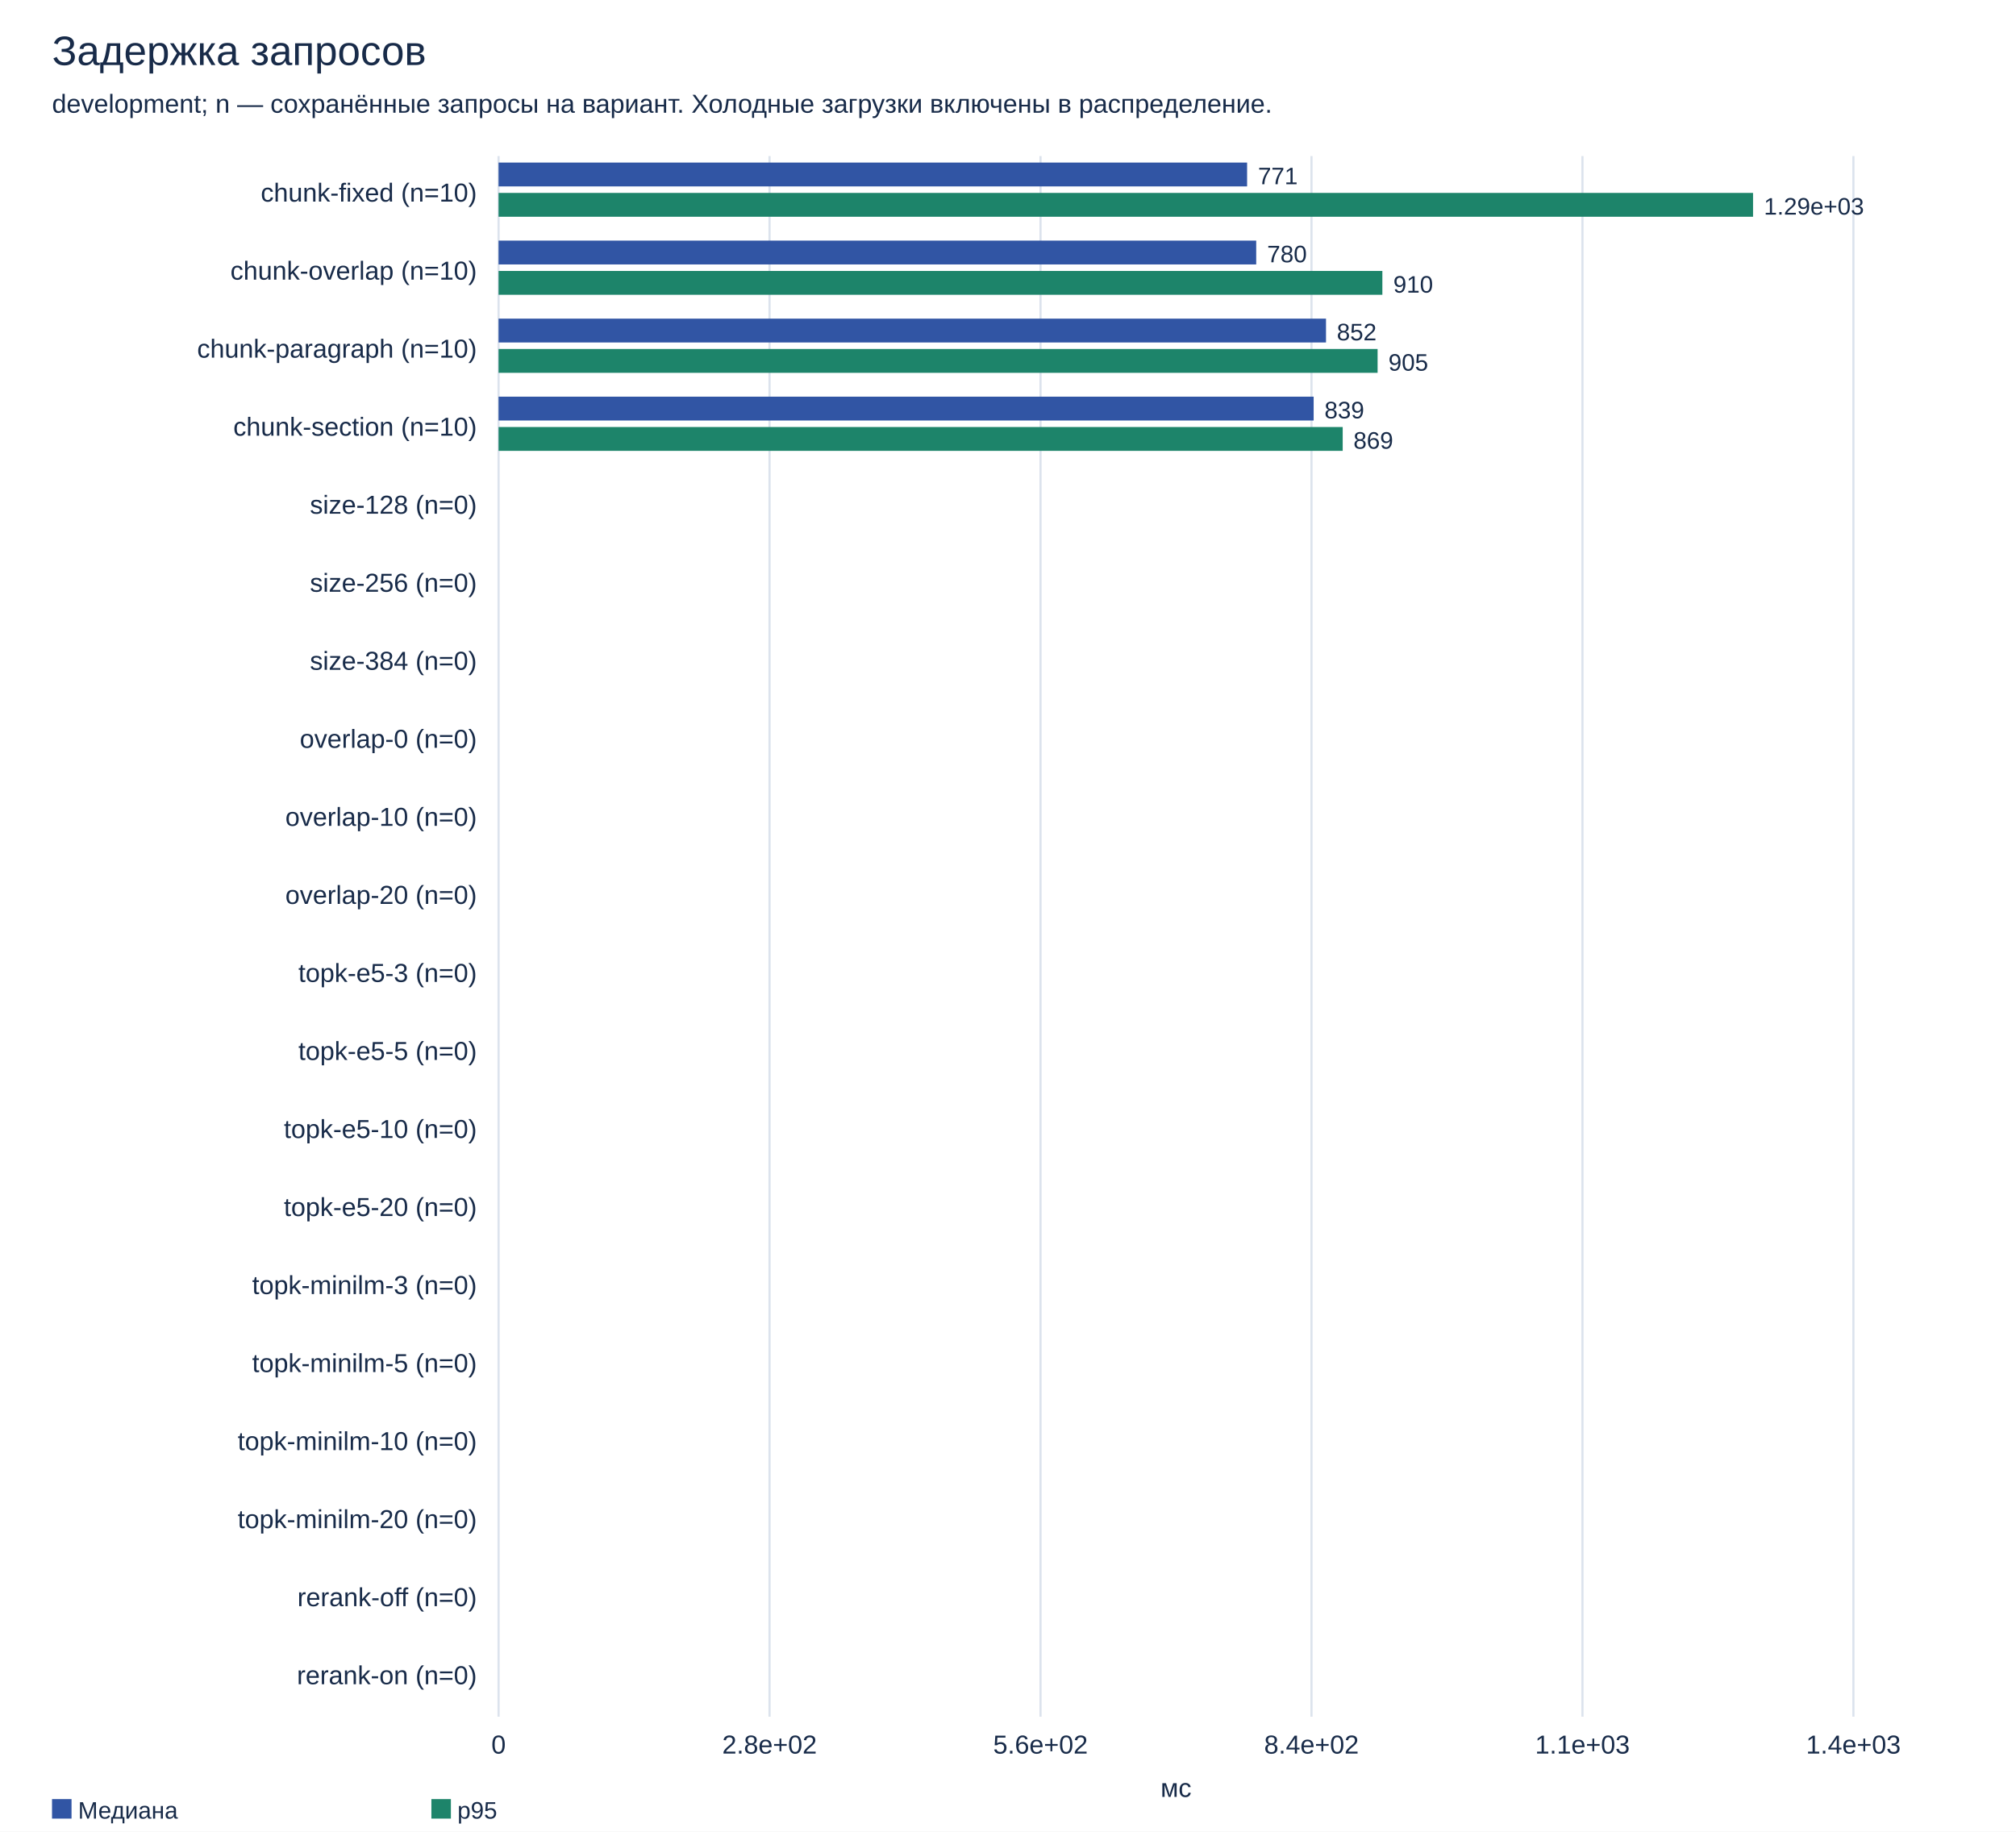
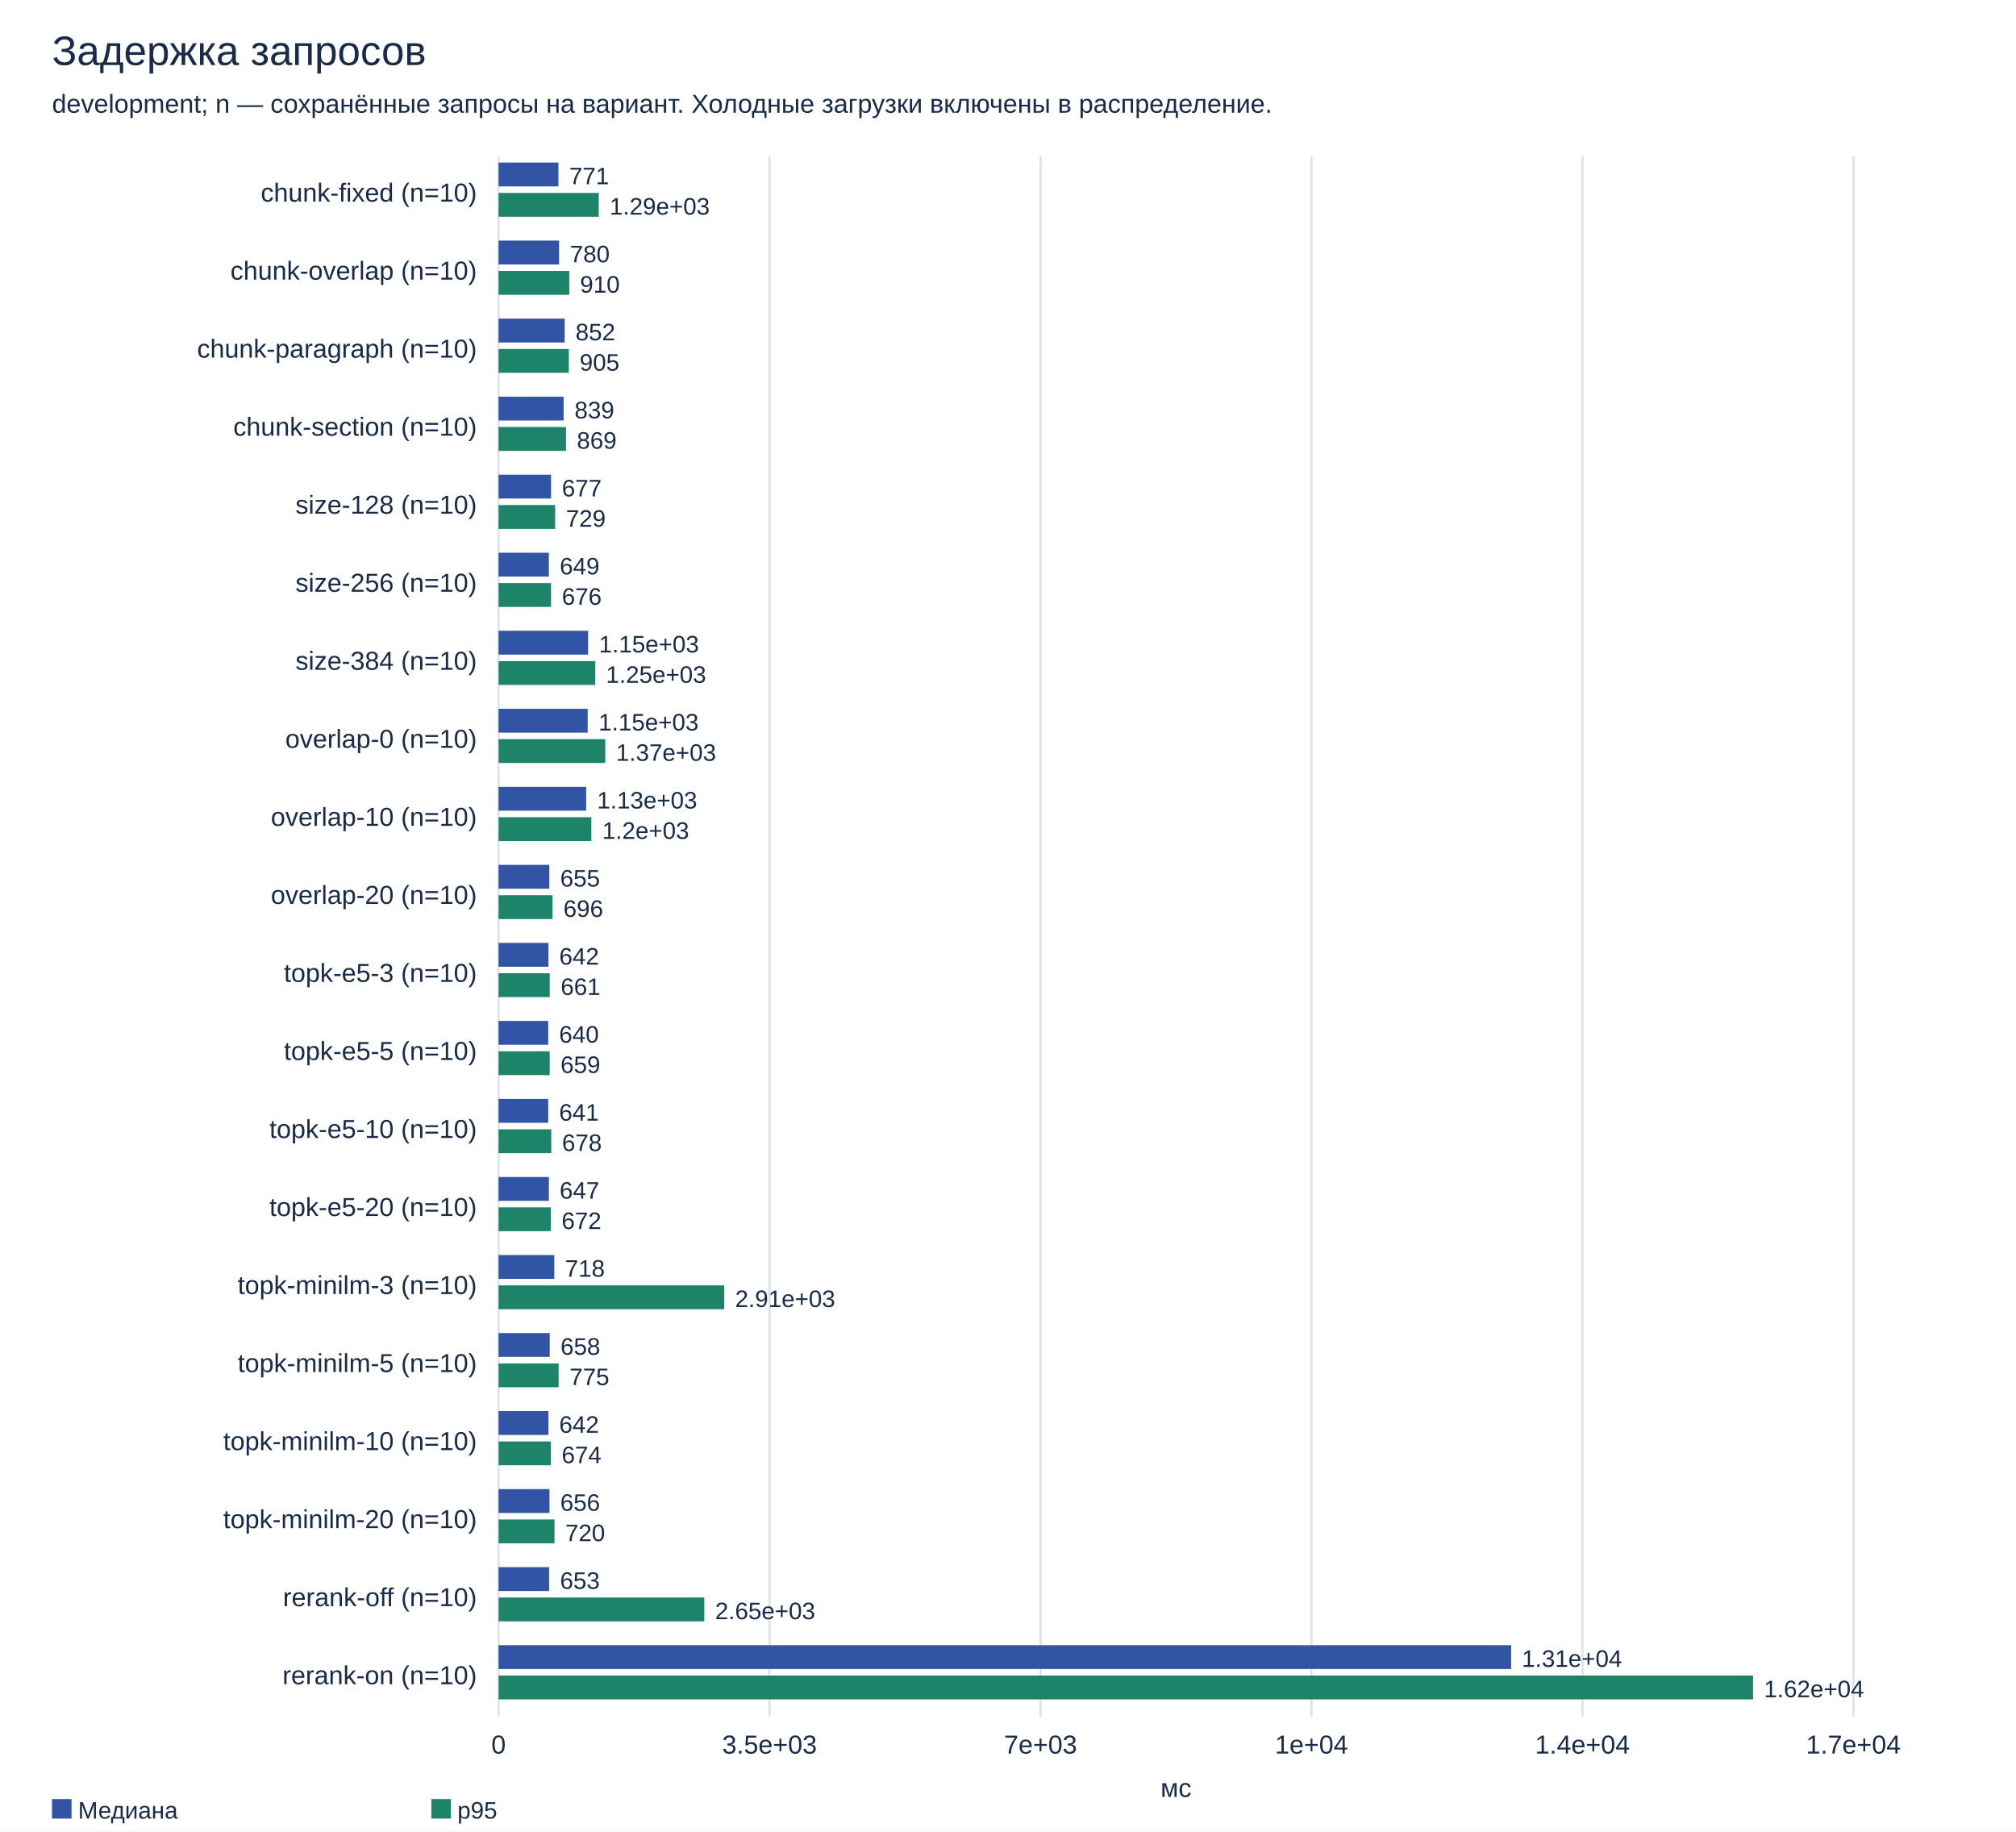
<svg xmlns="http://www.w3.org/2000/svg" viewBox="0 0 930 845" role="img">
  <rect width="930" height="845" fill="#fff" />
  <g font-family="Segoe UI, Arial, sans-serif" fill="#182b49">
    <text x="24" y="30" font-size="19" text-anchor="start">Задержка запросов</text>
    <text x="24" y="52" font-size="12" text-anchor="start">development; n — сохранённые запросы на вариант. Холодные загрузки включены в распределение.</text>
    <path d="M230.0,72 V792" stroke="#dce3ed" />
    <text x="230.0" y="809" font-size="12" text-anchor="middle">0</text>
    <path d="M355.0,72 V792" stroke="#dce3ed" />
-     <text x="355.0" y="809" font-size="12" text-anchor="middle">2.8e+02</text>
+     <text x="355.0" y="809" font-size="12" text-anchor="middle">3.5e+03</text>
    <path d="M480.0,72 V792" stroke="#dce3ed" />
-     <text x="480.0" y="809" font-size="12" text-anchor="middle">5.6e+02</text>
+     <text x="480.0" y="809" font-size="12" text-anchor="middle">7e+03</text>
    <path d="M605.0,72 V792" stroke="#dce3ed" />
-     <text x="605.0" y="809" font-size="12" text-anchor="middle">8.4e+02</text>
+     <text x="605.0" y="809" font-size="12" text-anchor="middle">1e+04</text>
    <path d="M730.0,72 V792" stroke="#dce3ed" />
-     <text x="730.0" y="809" font-size="12" text-anchor="middle">1.1e+03</text>
+     <text x="730.0" y="809" font-size="12" text-anchor="middle">1.4e+04</text>
    <path d="M855.0,72 V792" stroke="#dce3ed" />
-     <text x="855.0" y="809" font-size="12" text-anchor="middle">1.4e+03</text>
+     <text x="855.0" y="809" font-size="12" text-anchor="middle">1.7e+04</text>
    <text x="220" y="93.0" font-size="12" text-anchor="end">chunk-fixed (n=10)</text>
-     <rect x="230" y="75.0" width="345.3" height="11" fill="#3155a4" />
-     <text x="580.322" y="85.0" font-size="11" text-anchor="start">771</text>
-     <rect x="230" y="89.0" width="578.7" height="11" fill="#1d846a" />
-     <text x="813.704" y="99.0" font-size="11" text-anchor="start">1.29e+03</text>
+     <rect x="230" y="75.0" width="27.6" height="11" fill="#3155a4" />
+     <text x="262.583" y="85.0" font-size="11" text-anchor="start">771</text>
+     <rect x="230" y="89.0" width="46.2" height="11" fill="#1d846a" />
+     <text x="281.225" y="99.0" font-size="11" text-anchor="start">1.29e+03</text>
    <text x="220" y="129.0" font-size="12" text-anchor="end">chunk-overlap (n=10)</text>
-     <rect x="230" y="111.0" width="349.5" height="11" fill="#3155a4" />
-     <text x="584.523" y="121.0" font-size="11" text-anchor="start">780</text>
-     <rect x="230" y="125.0" width="407.7" height="11" fill="#1d846a" />
-     <text x="642.729" y="135.0" font-size="11" text-anchor="start">910</text>
+     <rect x="230" y="111.0" width="27.9" height="11" fill="#3155a4" />
+     <text x="262.919" y="121.0" font-size="11" text-anchor="start">780</text>
+     <rect x="230" y="125.0" width="32.6" height="11" fill="#1d846a" />
+     <text x="267.568" y="135.0" font-size="11" text-anchor="start">910</text>
    <text x="220" y="165.0" font-size="12" text-anchor="end">chunk-paragraph (n=10)</text>
-     <rect x="230" y="147.0" width="381.7" height="11" fill="#3155a4" />
-     <text x="616.681" y="157.0" font-size="11" text-anchor="start">852</text>
-     <rect x="230" y="161.0" width="405.5" height="11" fill="#1d846a" />
-     <text x="640.49" y="171.0" font-size="11" text-anchor="start">905</text>
+     <rect x="230" y="147.0" width="30.5" height="11" fill="#3155a4" />
+     <text x="265.487" y="157.0" font-size="11" text-anchor="start">852</text>
+     <rect x="230" y="161.0" width="32.4" height="11" fill="#1d846a" />
+     <text x="267.389" y="171.0" font-size="11" text-anchor="start">905</text>
    <text x="220" y="201.0" font-size="12" text-anchor="end">chunk-section (n=10)</text>
-     <rect x="230" y="183.0" width="376.0" height="11" fill="#3155a4" />
-     <text x="610.982" y="193.0" font-size="11" text-anchor="start">839</text>
-     <rect x="230" y="197.0" width="389.4" height="11" fill="#1d846a" />
-     <text x="624.353" y="207.0" font-size="11" text-anchor="start">869</text>
-     <text x="220" y="237.0" font-size="12" text-anchor="end">size-128 (n=0)</text>
-     <text x="220" y="273.0" font-size="12" text-anchor="end">size-256 (n=0)</text>
-     <text x="220" y="309.0" font-size="12" text-anchor="end">size-384 (n=0)</text>
-     <text x="220" y="345.0" font-size="12" text-anchor="end">overlap-0 (n=0)</text>
-     <text x="220" y="381.0" font-size="12" text-anchor="end">overlap-10 (n=0)</text>
-     <text x="220" y="417.0" font-size="12" text-anchor="end">overlap-20 (n=0)</text>
-     <text x="220" y="453.0" font-size="12" text-anchor="end">topk-e5-3 (n=0)</text>
-     <text x="220" y="489.0" font-size="12" text-anchor="end">topk-e5-5 (n=0)</text>
-     <text x="220" y="525.0" font-size="12" text-anchor="end">topk-e5-10 (n=0)</text>
-     <text x="220" y="561.0" font-size="12" text-anchor="end">topk-e5-20 (n=0)</text>
-     <text x="220" y="597.0" font-size="12" text-anchor="end">topk-minilm-3 (n=0)</text>
-     <text x="220" y="633.0" font-size="12" text-anchor="end">topk-minilm-5 (n=0)</text>
-     <text x="220" y="669.0" font-size="12" text-anchor="end">topk-minilm-10 (n=0)</text>
-     <text x="220" y="705.0" font-size="12" text-anchor="end">topk-minilm-20 (n=0)</text>
-     <text x="220" y="741.0" font-size="12" text-anchor="end">rerank-off (n=0)</text>
-     <text x="220" y="777.0" font-size="12" text-anchor="end">rerank-on (n=0)</text>
+     <rect x="230" y="183.0" width="30.0" height="11" fill="#3155a4" />
+     <text x="265.032" y="193.0" font-size="11" text-anchor="start">839</text>
+     <rect x="230" y="197.0" width="31.1" height="11" fill="#1d846a" />
+     <text x="266.1" y="207.0" font-size="11" text-anchor="start">869</text>
+     <text x="220" y="237.0" font-size="12" text-anchor="end">size-128 (n=10)</text>
+     <rect x="230" y="219.0" width="24.2" height="11" fill="#3155a4" />
+     <text x="259.206" y="229.0" font-size="11" text-anchor="start">677</text>
+     <rect x="230" y="233.0" width="26.1" height="11" fill="#1d846a" />
+     <text x="261.07" y="243.0" font-size="11" text-anchor="start">729</text>
+     <text x="220" y="273.0" font-size="12" text-anchor="end">size-256 (n=10)</text>
+     <rect x="230" y="255.0" width="23.2" height="11" fill="#3155a4" />
+     <text x="258.211" y="265.0" font-size="11" text-anchor="start">649</text>
+     <rect x="230" y="269.0" width="24.2" height="11" fill="#1d846a" />
+     <text x="259.197" y="279.0" font-size="11" text-anchor="start">676</text>
+     <text x="220" y="309.0" font-size="12" text-anchor="end">size-384 (n=10)</text>
+     <rect x="230" y="291.0" width="41.3" height="11" fill="#3155a4" />
+     <text x="276.264" y="301.0" font-size="11" text-anchor="start">1.15e+03</text>
+     <rect x="230" y="305.0" width="44.6" height="11" fill="#1d846a" />
+     <text x="279.555" y="315.0" font-size="11" text-anchor="start">1.25e+03</text>
+     <text x="220" y="345.0" font-size="12" text-anchor="end">overlap-0 (n=10)</text>
+     <rect x="230" y="327.0" width="41.1" height="11" fill="#3155a4" />
+     <text x="276.105" y="337.0" font-size="11" text-anchor="start">1.15e+03</text>
+     <rect x="230" y="341.0" width="49.2" height="11" fill="#1d846a" />
+     <text x="284.153" y="351.0" font-size="11" text-anchor="start">1.37e+03</text>
+     <text x="220" y="381.0" font-size="12" text-anchor="end">overlap-10 (n=10)</text>
+     <rect x="230" y="363.0" width="40.4" height="11" fill="#3155a4" />
+     <text x="275.413" y="373.0" font-size="11" text-anchor="start">1.13e+03</text>
+     <rect x="230" y="377.0" width="42.8" height="11" fill="#1d846a" />
+     <text x="277.821" y="387.0" font-size="11" text-anchor="start">1.2e+03</text>
+     <text x="220" y="417.0" font-size="12" text-anchor="end">overlap-20 (n=10)</text>
+     <rect x="230" y="399.0" width="23.4" height="11" fill="#3155a4" />
+     <text x="258.422" y="409.0" font-size="11" text-anchor="start">655</text>
+     <rect x="230" y="413.0" width="24.9" height="11" fill="#1d846a" />
+     <text x="259.901" y="423.0" font-size="11" text-anchor="start">696</text>
+     <text x="220" y="453.0" font-size="12" text-anchor="end">topk-e5-3 (n=10)</text>
+     <rect x="230" y="435.0" width="23.0" height="11" fill="#3155a4" />
+     <text x="257.98" y="445.0" font-size="11" text-anchor="start">642</text>
+     <rect x="230" y="449.0" width="23.6" height="11" fill="#1d846a" />
+     <text x="258.643" y="459.0" font-size="11" text-anchor="start">661</text>
+     <text x="220" y="489.0" font-size="12" text-anchor="end">topk-e5-5 (n=10)</text>
+     <rect x="230" y="471.0" width="22.9" height="11" fill="#3155a4" />
+     <text x="257.911" y="481.0" font-size="11" text-anchor="start">640</text>
+     <rect x="230" y="485.0" width="23.6" height="11" fill="#1d846a" />
+     <text x="258.583" y="495.0" font-size="11" text-anchor="start">659</text>
+     <text x="220" y="525.0" font-size="12" text-anchor="end">topk-e5-10 (n=10)</text>
+     <rect x="230" y="507.0" width="22.9" height="11" fill="#3155a4" />
+     <text x="257.92" y="517.0" font-size="11" text-anchor="start">641</text>
+     <rect x="230" y="521.0" width="24.3" height="11" fill="#1d846a" />
+     <text x="259.263" y="531.0" font-size="11" text-anchor="start">678</text>
+     <text x="220" y="561.0" font-size="12" text-anchor="end">topk-e5-20 (n=10)</text>
+     <rect x="230" y="543.0" width="23.2" height="11" fill="#3155a4" />
+     <text x="258.157" y="553.0" font-size="11" text-anchor="start">647</text>
+     <rect x="230" y="557.0" width="24.1" height="11" fill="#1d846a" />
+     <text x="259.055" y="567.0" font-size="11" text-anchor="start">672</text>
+     <text x="220" y="597.0" font-size="12" text-anchor="end">topk-minilm-3 (n=10)</text>
+     <rect x="230" y="579.0" width="25.7" height="11" fill="#3155a4" />
+     <text x="260.672" y="589.0" font-size="11" text-anchor="start">718</text>
+     <rect x="230" y="593.0" width="104.1" height="11" fill="#1d846a" />
+     <text x="339.114" y="603.0" font-size="11" text-anchor="start">2.91e+03</text>
+     <text x="220" y="633.0" font-size="12" text-anchor="end">topk-minilm-5 (n=10)</text>
+     <rect x="230" y="615.0" width="23.6" height="11" fill="#3155a4" />
+     <text x="258.554" y="625.0" font-size="11" text-anchor="start">658</text>
+     <rect x="230" y="629.0" width="27.7" height="11" fill="#1d846a" />
+     <text x="262.725" y="639.0" font-size="11" text-anchor="start">775</text>
+     <text x="220" y="669.0" font-size="12" text-anchor="end">topk-minilm-10 (n=10)</text>
+     <rect x="230" y="651.0" width="23.0" height="11" fill="#3155a4" />
+     <text x="257.958" y="661.0" font-size="11" text-anchor="start">642</text>
+     <rect x="230" y="665.0" width="24.1" height="11" fill="#1d846a" />
+     <text x="259.097" y="675.0" font-size="11" text-anchor="start">674</text>
+     <text x="220" y="705.0" font-size="12" text-anchor="end">topk-minilm-20 (n=10)</text>
+     <rect x="230" y="687.0" width="23.5" height="11" fill="#3155a4" />
+     <text x="258.451" y="697.0" font-size="11" text-anchor="start">656</text>
+     <rect x="230" y="701.0" width="25.8" height="11" fill="#1d846a" />
+     <text x="260.758" y="711.0" font-size="11" text-anchor="start">720</text>
+     <text x="220" y="741.0" font-size="12" text-anchor="end">rerank-off (n=10)</text>
+     <rect x="230" y="723.0" width="23.3" height="11" fill="#3155a4" />
+     <text x="258.345" y="733.0" font-size="11" text-anchor="start">653</text>
+     <rect x="230" y="737.0" width="94.9" height="11" fill="#1d846a" />
+     <text x="329.881" y="747.0" font-size="11" text-anchor="start">2.65e+03</text>
+     <text x="220" y="777.0" font-size="12" text-anchor="end">rerank-on (n=10)</text>
+     <rect x="230" y="759.0" width="467.1" height="11" fill="#3155a4" />
+     <text x="702.052" y="769.0" font-size="11" text-anchor="start">1.31e+04</text>
+     <rect x="230" y="773.0" width="578.7" height="11" fill="#1d846a" />
+     <text x="813.704" y="783.0" font-size="11" text-anchor="start">1.62e+04</text>
    <text x="542.5" y="829" font-size="12" text-anchor="middle">мс</text>
    <rect x="24" y="830" width="9" height="9" fill="#3155a4" />
    <text x="36" y="839" font-size="11" text-anchor="start">Медиана</text>
    <rect x="199" y="830" width="9" height="9" fill="#1d846a" />
    <text x="211" y="839" font-size="11" text-anchor="start">p95</text>
  </g>
</svg>
